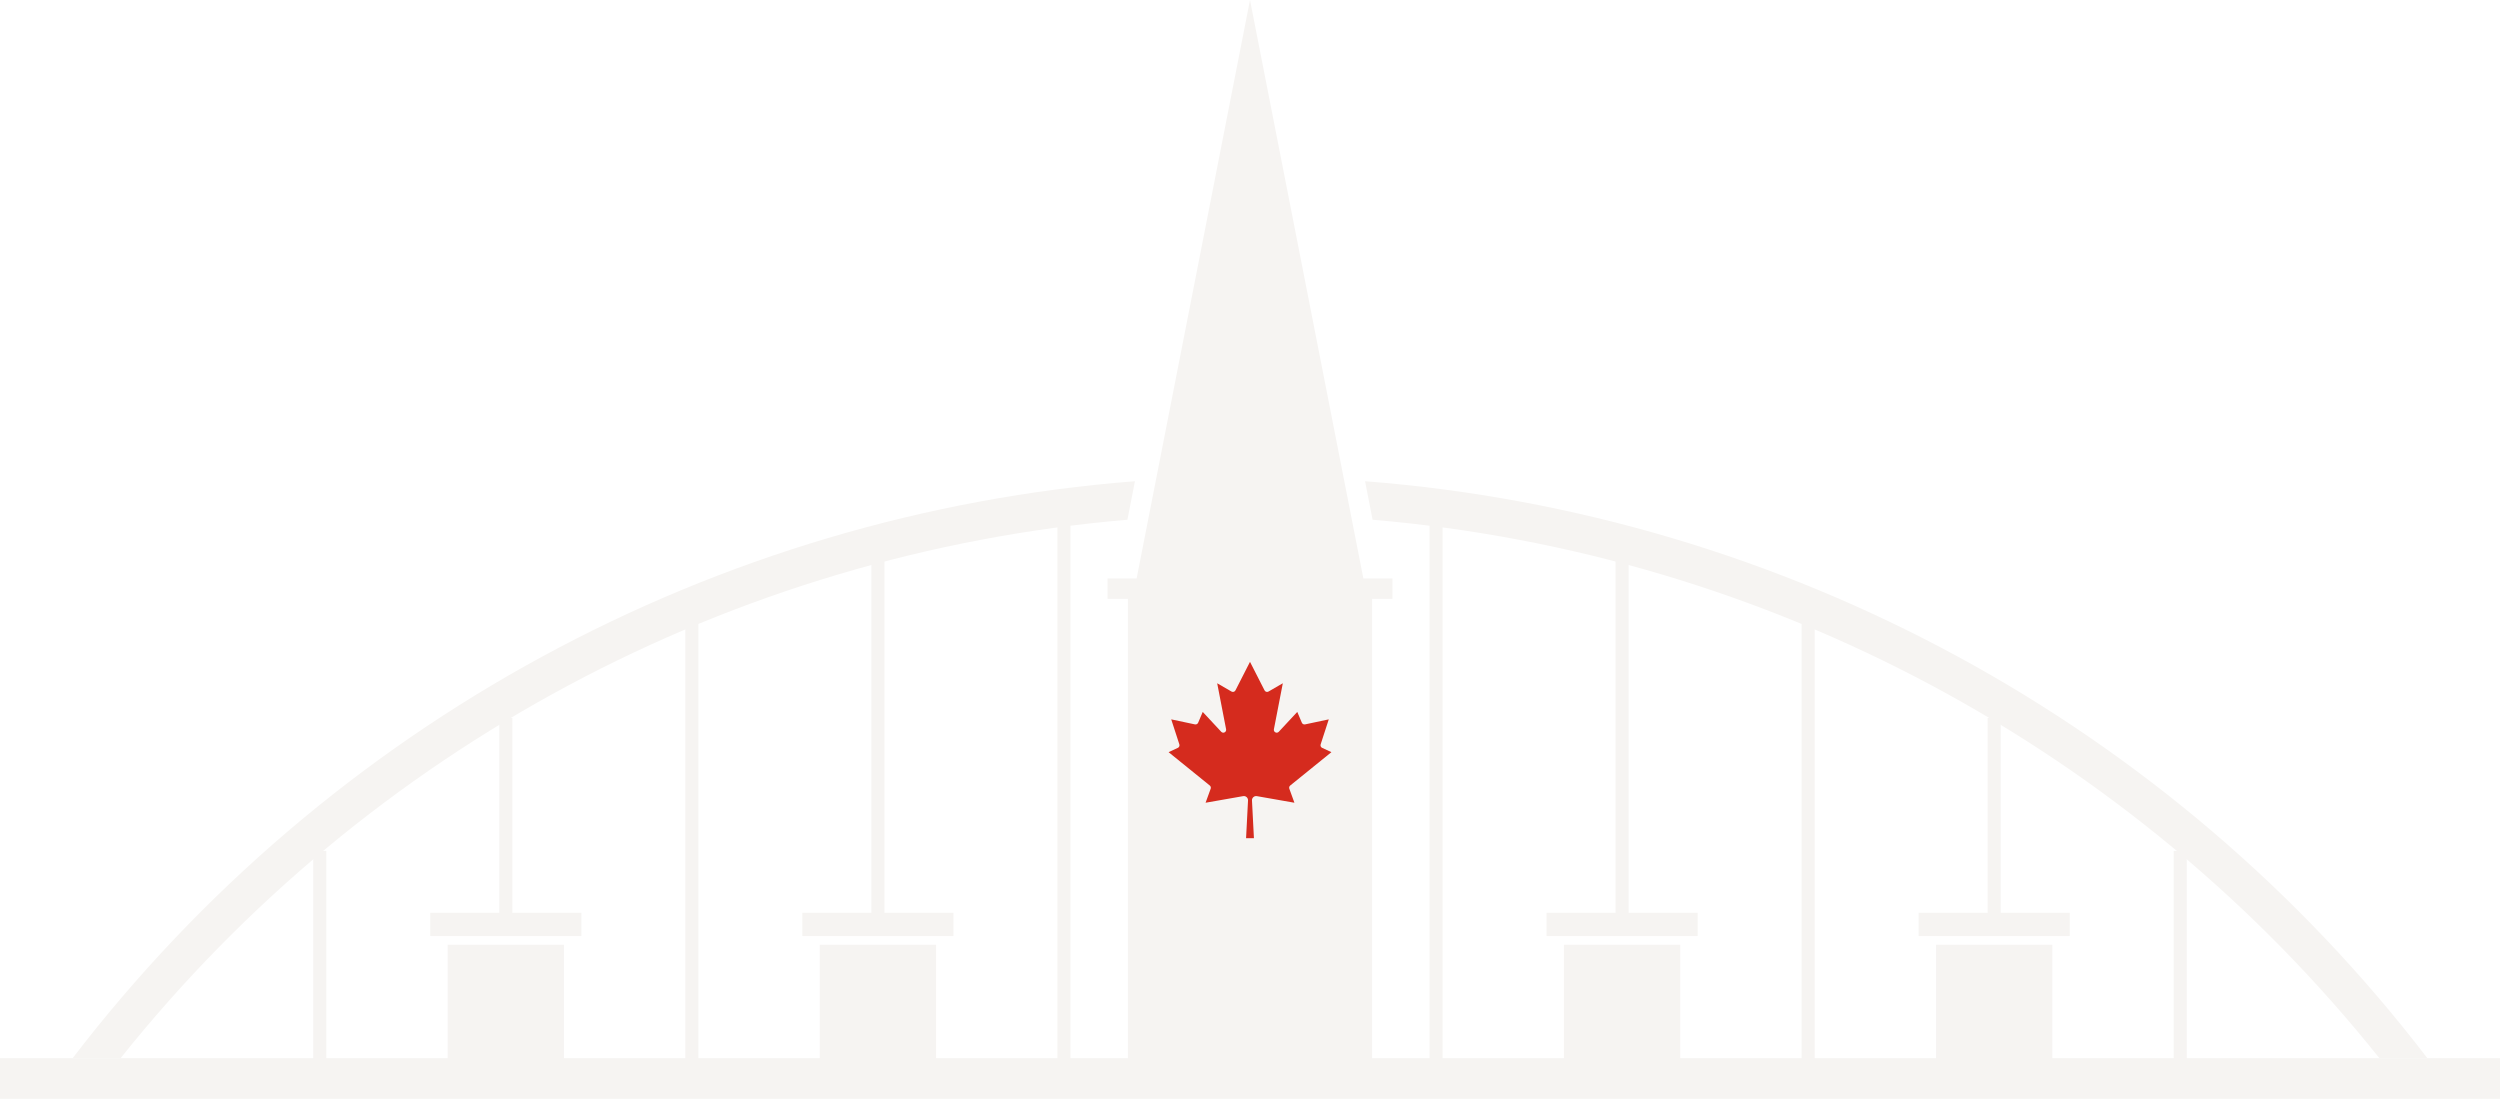
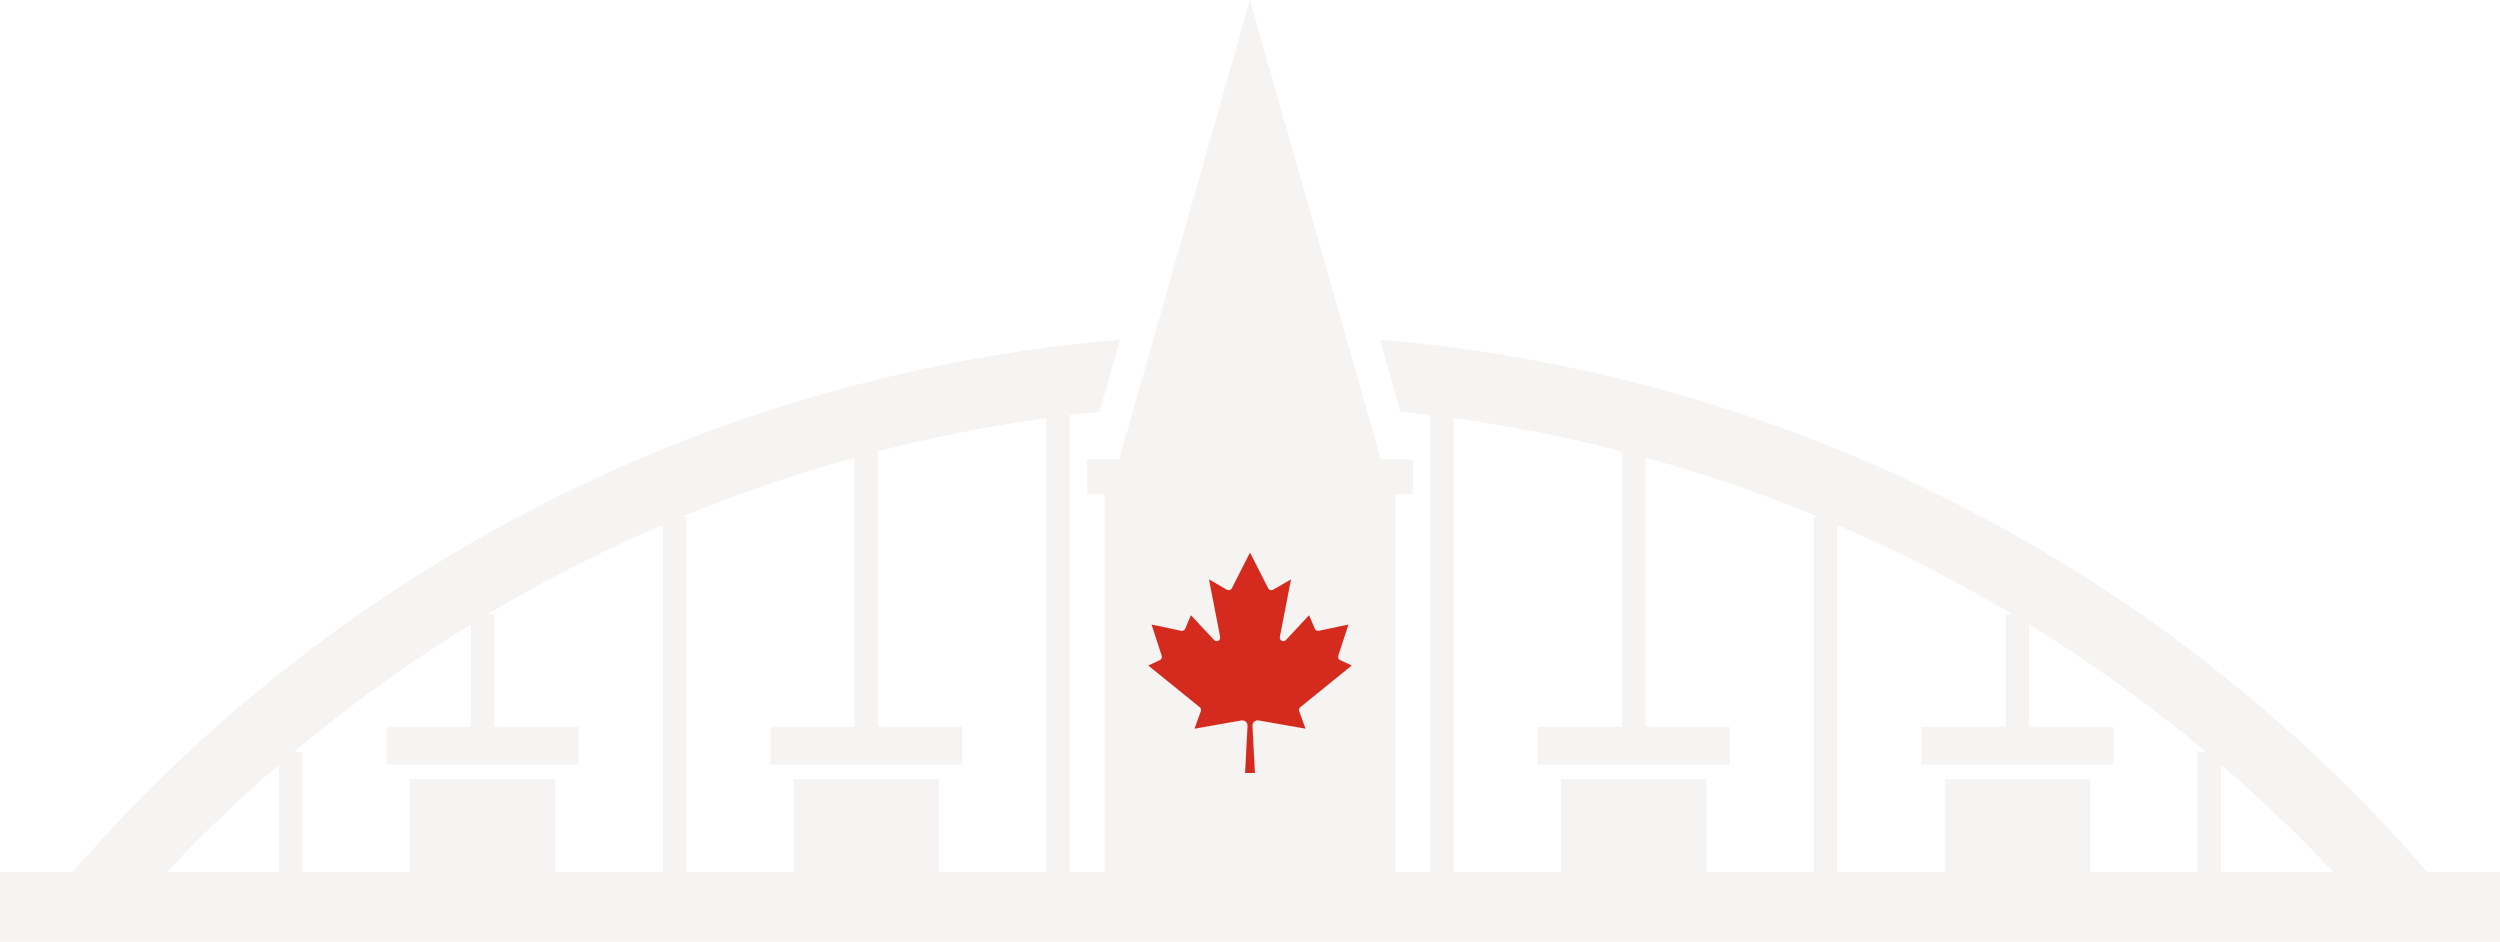
- <svg xmlns="http://www.w3.org/2000/svg" viewBox="70 56 860 378" width="860" height="378" role="img" aria-label="FrancoBridge">
-   <path fill="#F6F4F2" d="M905 420A510.06 510.06 0 0 0 539.58 221.54L542.17 234.79A497.06 497.06 0 0 1 888.5 420ZM95 420A510.06 510.06 0 0 1 460.42 221.54L457.83 234.79A497.06 497.06 0 0 0 111.5 420Z" />
-   <path fill="#F6F4F2" d="M433.75 236.14H438.25V420.5H433.75ZM561.75 236.14H566.25V420.5H561.75ZM369.75 248.76H374.25V370.5H369.75ZM625.75 248.76H630.25V370.5H625.75ZM305.75 270.58H310.25V420.5H305.75ZM689.75 270.58H694.25V420.5H689.75ZM241.75 302.99H246.25V370.5H241.75ZM753.75 302.99H758.25V370.5H753.75ZM177.75 348.71H182.25V420.5H177.75ZM817.75 348.71H822.25V420.5H817.75ZM70 420H930V434H70ZM352 381H392V420.5H352ZM346 370H398V378H346ZM608 381H648V420.5H608ZM602 370H654V378H602ZM224 381H264V420.5H224ZM218 370H270V378H218ZM736 381H776V420.5H736ZM730 370H782V378H730Z" />
-   <path fill="#F6F4F2" d="M458 420.5V262H451V255H461L500 56L539 255H549V262H542V420.5Z" />
-   <path fill="#D52B1E" d="M498.65 344.33L499.32 331.34A1.43 1.43 0 0 0 497.65 329.87L484.72 332.14L486.47 327.32A0.98 0.98 0 0 0 486.17 326.22L472 314.75L475.19 313.26A0.98 0.98 0 0 0 475.7 312.07L472.9 303.46L481.06 305.19A0.98 0.98 0 0 0 482.16 304.62L483.74 300.9L490.11 307.74A0.98 0.98 0 0 0 491.78 306.88L488.71 291.04L493.63 293.89A0.98 0.98 0 0 0 495 293.48L500 283.67L505 293.48A0.98 0.98 0 0 0 506.37 293.89L511.29 291.04L508.22 306.88A0.98 0.98 0 0 0 509.89 307.74L516.26 300.9L517.84 304.62A0.98 0.98 0 0 0 518.94 305.19L527.1 303.46L524.3 312.07A0.98 0.98 0 0 0 524.81 313.26L528 314.75L513.83 326.22A0.98 0.98 0 0 0 513.53 327.32L515.28 332.14L502.35 329.87A1.43 1.43 0 0 0 500.68 331.34L501.35 344.33Z" />
+ <svg xmlns="http://www.w3.org/2000/svg" viewBox="70 120 860 324" width="860" height="324" role="img" aria-label="FrancoBridge">
+   <path fill="#F6F4F2" d="M905 420A535.81 535.81 0 0 0 544.72 236.87L551.77 261.63A511.81 511.81 0 0 1 872.67 420ZM95 420A535.81 535.81 0 0 1 455.28 236.87L448.23 261.63A511.81 511.81 0 0 0 127.33 420Z" />
+   <path fill="#F6F4F2" d="M430 262.27H438V420.5H430ZM562 262.27H570V420.5H562ZM364 275.31H372V370.5H364ZM628 275.31H636V370.5H628ZM298 297.85H306V420.5H298ZM694 297.85H702V420.5H694ZM232 331.34H240V370.5H232ZM760 331.34H768V370.5H760ZM166 378.59H174V420.5H166ZM826 378.59H834V420.5H826ZM70 420H930V444H70ZM343 388H393V420.5H343ZM335 370H401V383H335ZM607 388H657V420.5H607ZM599 370H665V383H599ZM211 388H261V420.5H211ZM203 370H269V383H203ZM739 388H789V420.5H739ZM731 370H797V383H731Z" />
+   <path fill="#F6F4F2" d="M450 420.5V290H444V278H455L500 120L545 278H556V290H550V420.5Z" />
+   <path fill="#D52B1E" d="M498.31 385.92L499.15 369.68A1.79 1.79 0 0 0 497.06 367.83L480.9 370.67L483.08 364.65A1.22 1.22 0 0 0 482.71 363.28L465 348.94L468.99 347.08A1.22 1.22 0 0 0 469.63 345.59L466.13 334.83L476.33 336.99A1.22 1.22 0 0 0 477.7 336.28L479.68 331.63L487.64 340.17A1.22 1.22 0 0 0 489.73 339.1L485.89 319.3L492.04 322.86A1.22 1.22 0 0 0 493.75 322.35L500 310.08L506.25 322.35A1.22 1.22 0 0 0 507.96 322.86L514.11 319.3L510.27 339.1A1.22 1.22 0 0 0 512.36 340.17L520.32 331.63L522.3 336.28A1.22 1.22 0 0 0 523.67 336.99L533.87 334.83L530.37 345.59A1.22 1.22 0 0 0 531.01 347.08L535 348.94L517.29 363.28A1.22 1.22 0 0 0 516.92 364.65L519.1 370.67L502.94 367.83A1.79 1.79 0 0 0 500.85 369.68L501.69 385.92Z" />
</svg>
